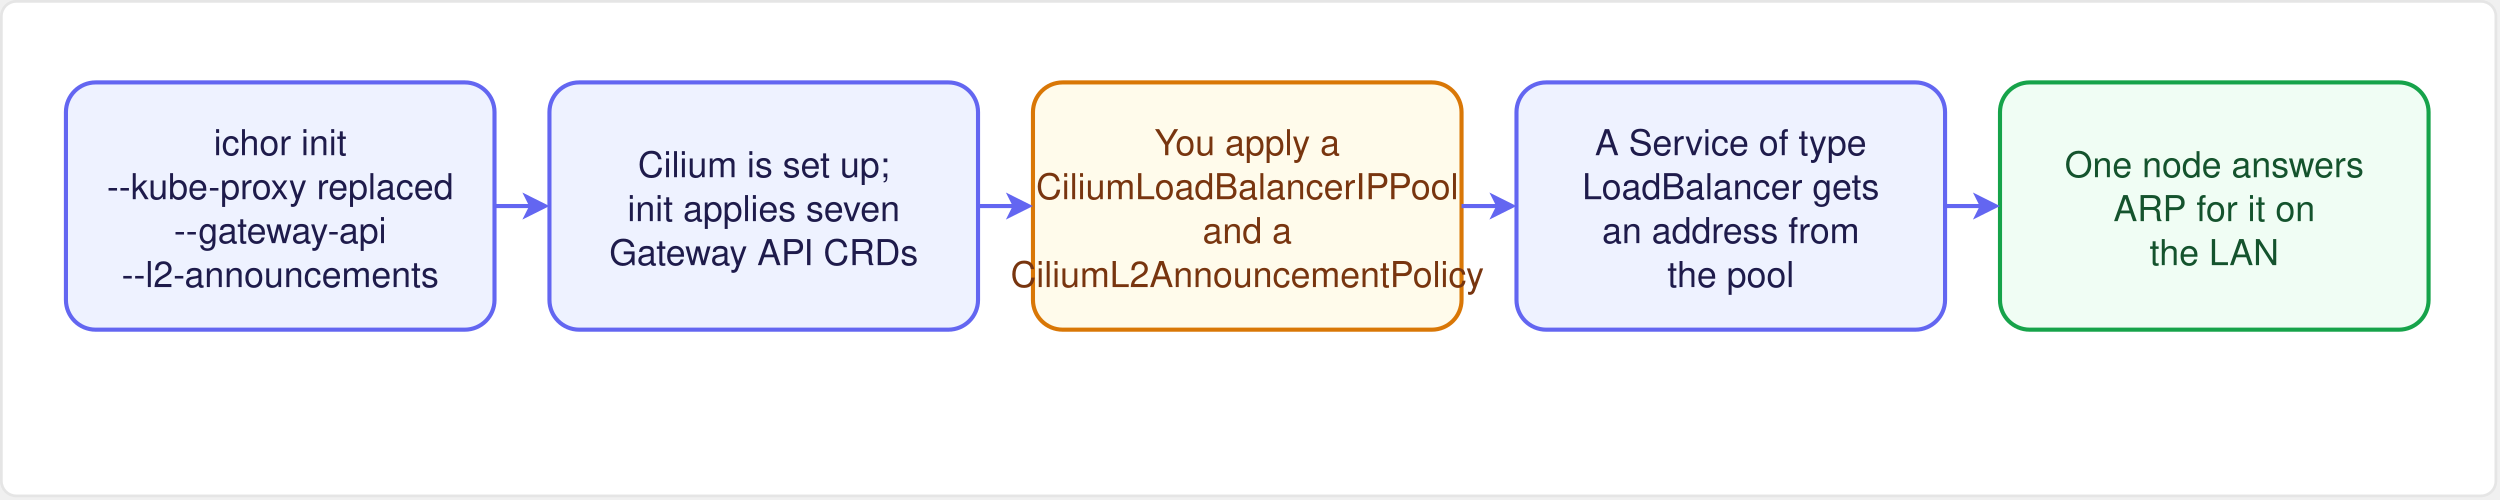
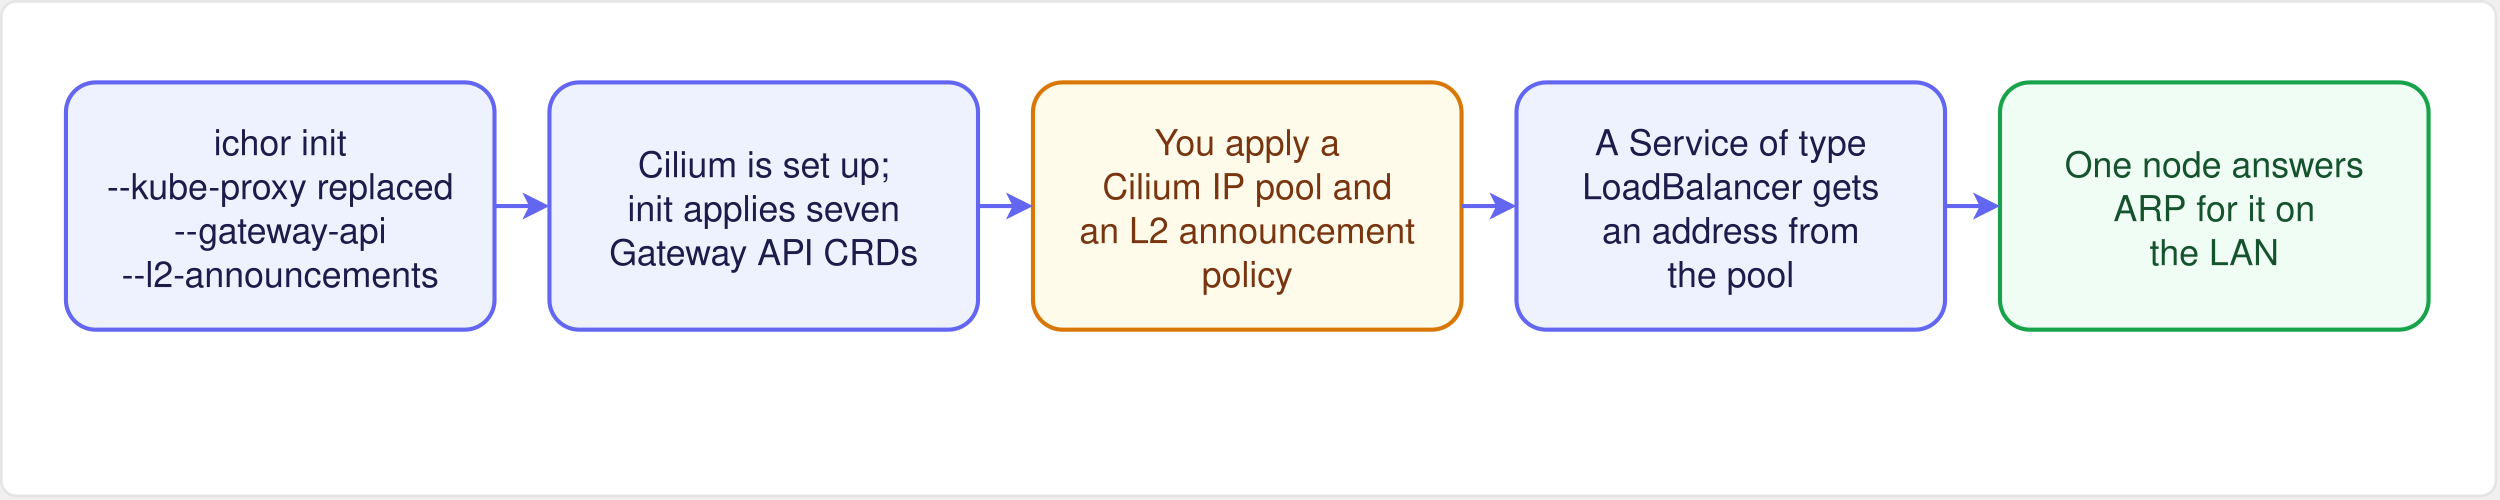
- <svg xmlns="http://www.w3.org/2000/svg" style="background: transparent; background-color: transparent; color-scheme: light;" version="1.1" width="910px" height="182px" viewBox="0 0 910 182" content="&lt;mxfile host=&quot;Electron&quot;&gt;&#10;  &lt;diagram id=&quot;LAN load balancers flow&quot; name=&quot;LAN load balancers flow&quot;&gt;&#10;    &lt;mxGraphModel grid=&quot;0&quot; gridSize=&quot;10&quot; guides=&quot;1&quot; tooltips=&quot;1&quot; connect=&quot;1&quot; arrows=&quot;1&quot; fold=&quot;0&quot; page=&quot;0&quot; pageScale=&quot;1&quot; pageWidth=&quot;928&quot; pageHeight=&quot;200&quot; math=&quot;0&quot; shadow=&quot;0&quot;&gt;&#10;      &lt;root&gt;&#10;        &lt;mxCell id=&quot;0&quot; style=&quot;html=0;&quot; /&gt;&#10;        &lt;mxCell id=&quot;1&quot; parent=&quot;0&quot; style=&quot;html=0;&quot; /&gt;&#10;        &lt;mxCell id=&quot;pn&quot; parent=&quot;1&quot; style=&quot;rounded=1;arcSize=3;fillColor=light-dark(#FFFFFF,#0A0A0A);strokeColor=light-dark(#E5E5E5,#262626);strokeWidth=1;html=0;&quot; value=&quot;&quot; vertex=&quot;1&quot;&gt;&#10;          &lt;mxGeometry height=&quot;180&quot; width=&quot;908&quot; x=&quot;10&quot; y=&quot;10&quot; as=&quot;geometry&quot; /&gt;&#10;        &lt;/mxCell&gt;&#10;        &lt;mxCell id=&quot;n0&quot; parent=&quot;1&quot; style=&quot;rounded=1;arcSize=12;fillColor=light-dark(#EEF2FF,#232553);strokeColor=light-dark(#6366F1,#818CF8);strokeWidth=1.5;fontColor=light-dark(#1E1B4B,#E0E7FF);fontFamily=Helvetica;fontSize=13;align=center;verticalAlign=middle;html=0;&quot; value=&quot;ichor init&amp;#xa;--kube-proxy replaced&amp;#xa;--gateway-api&amp;#xa;--l2-announcements&quot; vertex=&quot;1&quot;&gt;&#10;          &lt;mxGeometry height=&quot;90&quot; width=&quot;156&quot; x=&quot;34&quot; y=&quot;40&quot; as=&quot;geometry&quot; /&gt;&#10;        &lt;/mxCell&gt;&#10;        &lt;mxCell id=&quot;n1&quot; parent=&quot;1&quot; style=&quot;rounded=1;arcSize=12;fillColor=light-dark(#EEF2FF,#232553);strokeColor=light-dark(#6366F1,#818CF8);strokeWidth=1.5;fontColor=light-dark(#1E1B4B,#E0E7FF);fontFamily=Helvetica;fontSize=13;align=center;verticalAlign=middle;html=0;&quot; value=&quot;Cilium is set up;&amp;#xa;init applies seven&amp;#xa;Gateway API CRDs&quot; vertex=&quot;1&quot;&gt;&#10;          &lt;mxGeometry height=&quot;90&quot; width=&quot;156&quot; x=&quot;210&quot; y=&quot;40&quot; as=&quot;geometry&quot; /&gt;&#10;        &lt;/mxCell&gt;&#10;        &lt;mxCell id=&quot;n2&quot; parent=&quot;1&quot; style=&quot;rounded=1;arcSize=12;fillColor=light-dark(#FFFBEB,#2B2008);strokeColor=light-dark(#D97706,#FBBF24);strokeWidth=1.5;fontColor=light-dark(#78350F,#FDE68A);fontFamily=Helvetica;fontSize=13;align=center;verticalAlign=middle;html=0;&quot; value=&quot;You apply a&amp;#xa;CiliumLoadBalancerIPPool&amp;#xa;and a&amp;#xa;CiliumL2AnnouncementPolicy&quot; vertex=&quot;1&quot;&gt;&#10;          &lt;mxGeometry height=&quot;90&quot; width=&quot;156&quot; x=&quot;386&quot; y=&quot;40&quot; as=&quot;geometry&quot; /&gt;&#10;        &lt;/mxCell&gt;&#10;        &lt;mxCell id=&quot;n3&quot; parent=&quot;1&quot; style=&quot;rounded=1;arcSize=12;fillColor=light-dark(#EEF2FF,#232553);strokeColor=light-dark(#6366F1,#818CF8);strokeWidth=1.5;fontColor=light-dark(#1E1B4B,#E0E7FF);fontFamily=Helvetica;fontSize=13;align=center;verticalAlign=middle;html=0;&quot; value=&quot;A Service of type&amp;#xa;LoadBalancer gets&amp;#xa;an address from&amp;#xa;the pool&quot; vertex=&quot;1&quot;&gt;&#10;          &lt;mxGeometry height=&quot;90&quot; width=&quot;156&quot; x=&quot;562&quot; y=&quot;40&quot; as=&quot;geometry&quot; /&gt;&#10;        &lt;/mxCell&gt;&#10;        &lt;mxCell id=&quot;n4&quot; parent=&quot;1&quot; style=&quot;rounded=1;arcSize=12;fillColor=light-dark(#F0FDF4,#0E2A1B);strokeColor=light-dark(#16A34A,#4ADE80);strokeWidth=1.5;fontColor=light-dark(#14532D,#BBF7D0);fontFamily=Helvetica;fontSize=13;align=center;verticalAlign=middle;html=0;&quot; value=&quot;One node answers&amp;#xa;ARP for it on&amp;#xa;the LAN&quot; vertex=&quot;1&quot;&gt;&#10;          &lt;mxGeometry height=&quot;90&quot; width=&quot;156&quot; x=&quot;738&quot; y=&quot;40&quot; as=&quot;geometry&quot; /&gt;&#10;        &lt;/mxCell&gt;&#10;        &lt;mxCell id=&quot;e1&quot; edge=&quot;1&quot; parent=&quot;1&quot; source=&quot;n0&quot; style=&quot;edgeStyle=orthogonalEdgeStyle;rounded=1;orthogonalLoop=1;jettySize=auto;strokeColor=light-dark(#6366F1,#818CF8);strokeWidth=1.5;endArrow=classic;endFill=1;endSize=5;startArrow=none;startFill=1;startSize=5;exitX=1;exitY=0.5;exitDx=0;exitDy=0;entryX=0;entryY=0.5;entryDx=0;entryDy=0;html=0;&quot; target=&quot;n1&quot; value=&quot;&quot;&gt;&#10;          &lt;mxGeometry relative=&quot;1&quot; as=&quot;geometry&quot; /&gt;&#10;        &lt;/mxCell&gt;&#10;        &lt;mxCell id=&quot;e2&quot; edge=&quot;1&quot; parent=&quot;1&quot; source=&quot;n1&quot; style=&quot;edgeStyle=orthogonalEdgeStyle;rounded=1;orthogonalLoop=1;jettySize=auto;strokeColor=light-dark(#6366F1,#818CF8);strokeWidth=1.5;endArrow=classic;endFill=1;endSize=5;startArrow=none;startFill=1;startSize=5;exitX=1;exitY=0.5;exitDx=0;exitDy=0;entryX=0;entryY=0.5;entryDx=0;entryDy=0;html=0;&quot; target=&quot;n2&quot; value=&quot;&quot;&gt;&#10;          &lt;mxGeometry relative=&quot;1&quot; as=&quot;geometry&quot; /&gt;&#10;        &lt;/mxCell&gt;&#10;        &lt;mxCell id=&quot;e3&quot; edge=&quot;1&quot; parent=&quot;1&quot; source=&quot;n2&quot; style=&quot;edgeStyle=orthogonalEdgeStyle;rounded=1;orthogonalLoop=1;jettySize=auto;strokeColor=light-dark(#6366F1,#818CF8);strokeWidth=1.5;endArrow=classic;endFill=1;endSize=5;startArrow=none;startFill=1;startSize=5;exitX=1;exitY=0.5;exitDx=0;exitDy=0;entryX=0;entryY=0.5;entryDx=0;entryDy=0;html=0;&quot; target=&quot;n3&quot; value=&quot;&quot;&gt;&#10;          &lt;mxGeometry relative=&quot;1&quot; as=&quot;geometry&quot; /&gt;&#10;        &lt;/mxCell&gt;&#10;        &lt;mxCell id=&quot;e4&quot; edge=&quot;1&quot; parent=&quot;1&quot; source=&quot;n3&quot; style=&quot;edgeStyle=orthogonalEdgeStyle;rounded=1;orthogonalLoop=1;jettySize=auto;strokeColor=light-dark(#6366F1,#818CF8);strokeWidth=1.5;endArrow=classic;endFill=1;endSize=5;startArrow=none;startFill=1;startSize=5;exitX=1;exitY=0.5;exitDx=0;exitDy=0;entryX=0;entryY=0.5;entryDx=0;entryDy=0;html=0;&quot; target=&quot;n4&quot; value=&quot;&quot;&gt;&#10;          &lt;mxGeometry relative=&quot;1&quot; as=&quot;geometry&quot; /&gt;&#10;        &lt;/mxCell&gt;&#10;      &lt;/root&gt;&#10;    &lt;/mxGraphModel&gt;&#10;  &lt;/diagram&gt;&#10;&lt;/mxfile&gt;&#10;">
+ <svg xmlns="http://www.w3.org/2000/svg" style="background: transparent; background-color: transparent; color-scheme: light;" version="1.1" width="910px" height="182px" viewBox="0 0 910 182" content="&lt;mxfile host=&quot;Electron&quot;&gt;&#10;  &lt;diagram id=&quot;LAN load balancers flow&quot; name=&quot;LAN load balancers flow&quot;&gt;&#10;    &lt;mxGraphModel grid=&quot;0&quot; gridSize=&quot;10&quot; guides=&quot;1&quot; tooltips=&quot;1&quot; connect=&quot;1&quot; arrows=&quot;1&quot; fold=&quot;0&quot; page=&quot;0&quot; pageScale=&quot;1&quot; pageWidth=&quot;928&quot; pageHeight=&quot;200&quot; math=&quot;0&quot; shadow=&quot;0&quot;&gt;&#10;      &lt;root&gt;&#10;        &lt;mxCell id=&quot;0&quot; style=&quot;html=0;&quot; /&gt;&#10;        &lt;mxCell id=&quot;1&quot; parent=&quot;0&quot; style=&quot;html=0;&quot; /&gt;&#10;        &lt;mxCell id=&quot;pn&quot; parent=&quot;1&quot; style=&quot;rounded=1;arcSize=3;fillColor=light-dark(#FFFFFF,#0A0A0A);strokeColor=light-dark(#E5E5E5,#262626);strokeWidth=1;html=0;&quot; value=&quot;&quot; vertex=&quot;1&quot;&gt;&#10;          &lt;mxGeometry height=&quot;180&quot; width=&quot;908&quot; x=&quot;10&quot; y=&quot;10&quot; as=&quot;geometry&quot; /&gt;&#10;        &lt;/mxCell&gt;&#10;        &lt;mxCell id=&quot;n0&quot; parent=&quot;1&quot; style=&quot;rounded=1;arcSize=12;fillColor=light-dark(#EEF2FF,#232553);strokeColor=light-dark(#6366F1,#818CF8);strokeWidth=1.5;fontColor=light-dark(#1E1B4B,#E0E7FF);fontFamily=Helvetica;fontSize=13;align=center;verticalAlign=middle;html=0;&quot; value=&quot;ichor init&amp;#xa;--kube-proxy replaced&amp;#xa;--gateway-api&amp;#xa;--l2-announcements&quot; vertex=&quot;1&quot;&gt;&#10;          &lt;mxGeometry height=&quot;90&quot; width=&quot;156&quot; x=&quot;34&quot; y=&quot;40&quot; as=&quot;geometry&quot; /&gt;&#10;        &lt;/mxCell&gt;&#10;        &lt;mxCell id=&quot;n1&quot; parent=&quot;1&quot; style=&quot;rounded=1;arcSize=12;fillColor=light-dark(#EEF2FF,#232553);strokeColor=light-dark(#6366F1,#818CF8);strokeWidth=1.5;fontColor=light-dark(#1E1B4B,#E0E7FF);fontFamily=Helvetica;fontSize=13;align=center;verticalAlign=middle;html=0;&quot; value=&quot;Cilium is set up;&amp;#xa;init applies seven&amp;#xa;Gateway API CRDs&quot; vertex=&quot;1&quot;&gt;&#10;          &lt;mxGeometry height=&quot;90&quot; width=&quot;156&quot; x=&quot;210&quot; y=&quot;40&quot; as=&quot;geometry&quot; /&gt;&#10;        &lt;/mxCell&gt;&#10;        &lt;mxCell id=&quot;n2&quot; parent=&quot;1&quot; style=&quot;rounded=1;arcSize=12;fillColor=light-dark(#FFFBEB,#2B2008);strokeColor=light-dark(#D97706,#FBBF24);strokeWidth=1.5;fontColor=light-dark(#78350F,#FDE68A);fontFamily=Helvetica;fontSize=13;align=center;verticalAlign=middle;html=0;&quot; value=&quot;You apply a&amp;#xa;Cilium IP pool and&amp;#xa;an L2 announcement&amp;#xa;policy&quot; vertex=&quot;1&quot;&gt;&#10;          &lt;mxGeometry height=&quot;90&quot; width=&quot;156&quot; x=&quot;386&quot; y=&quot;40&quot; as=&quot;geometry&quot; /&gt;&#10;        &lt;/mxCell&gt;&#10;        &lt;mxCell id=&quot;n3&quot; parent=&quot;1&quot; style=&quot;rounded=1;arcSize=12;fillColor=light-dark(#EEF2FF,#232553);strokeColor=light-dark(#6366F1,#818CF8);strokeWidth=1.5;fontColor=light-dark(#1E1B4B,#E0E7FF);fontFamily=Helvetica;fontSize=13;align=center;verticalAlign=middle;html=0;&quot; value=&quot;A Service of type&amp;#xa;LoadBalancer gets&amp;#xa;an address from&amp;#xa;the pool&quot; vertex=&quot;1&quot;&gt;&#10;          &lt;mxGeometry height=&quot;90&quot; width=&quot;156&quot; x=&quot;562&quot; y=&quot;40&quot; as=&quot;geometry&quot; /&gt;&#10;        &lt;/mxCell&gt;&#10;        &lt;mxCell id=&quot;n4&quot; parent=&quot;1&quot; style=&quot;rounded=1;arcSize=12;fillColor=light-dark(#F0FDF4,#0E2A1B);strokeColor=light-dark(#16A34A,#4ADE80);strokeWidth=1.5;fontColor=light-dark(#14532D,#BBF7D0);fontFamily=Helvetica;fontSize=13;align=center;verticalAlign=middle;html=0;&quot; value=&quot;One node answers&amp;#xa;ARP for it on&amp;#xa;the LAN&quot; vertex=&quot;1&quot;&gt;&#10;          &lt;mxGeometry height=&quot;90&quot; width=&quot;156&quot; x=&quot;738&quot; y=&quot;40&quot; as=&quot;geometry&quot; /&gt;&#10;        &lt;/mxCell&gt;&#10;        &lt;mxCell id=&quot;e1&quot; edge=&quot;1&quot; parent=&quot;1&quot; source=&quot;n0&quot; style=&quot;edgeStyle=orthogonalEdgeStyle;rounded=1;orthogonalLoop=1;jettySize=auto;strokeColor=light-dark(#6366F1,#818CF8);strokeWidth=1.5;endArrow=classic;endFill=1;endSize=5;startArrow=none;startFill=1;startSize=5;exitX=1;exitY=0.5;exitDx=0;exitDy=0;entryX=0;entryY=0.5;entryDx=0;entryDy=0;html=0;&quot; target=&quot;n1&quot; value=&quot;&quot;&gt;&#10;          &lt;mxGeometry relative=&quot;1&quot; as=&quot;geometry&quot; /&gt;&#10;        &lt;/mxCell&gt;&#10;        &lt;mxCell id=&quot;e2&quot; edge=&quot;1&quot; parent=&quot;1&quot; source=&quot;n1&quot; style=&quot;edgeStyle=orthogonalEdgeStyle;rounded=1;orthogonalLoop=1;jettySize=auto;strokeColor=light-dark(#6366F1,#818CF8);strokeWidth=1.5;endArrow=classic;endFill=1;endSize=5;startArrow=none;startFill=1;startSize=5;exitX=1;exitY=0.5;exitDx=0;exitDy=0;entryX=0;entryY=0.5;entryDx=0;entryDy=0;html=0;&quot; target=&quot;n2&quot; value=&quot;&quot;&gt;&#10;          &lt;mxGeometry relative=&quot;1&quot; as=&quot;geometry&quot; /&gt;&#10;        &lt;/mxCell&gt;&#10;        &lt;mxCell id=&quot;e3&quot; edge=&quot;1&quot; parent=&quot;1&quot; source=&quot;n2&quot; style=&quot;edgeStyle=orthogonalEdgeStyle;rounded=1;orthogonalLoop=1;jettySize=auto;strokeColor=light-dark(#6366F1,#818CF8);strokeWidth=1.5;endArrow=classic;endFill=1;endSize=5;startArrow=none;startFill=1;startSize=5;exitX=1;exitY=0.5;exitDx=0;exitDy=0;entryX=0;entryY=0.5;entryDx=0;entryDy=0;html=0;&quot; target=&quot;n3&quot; value=&quot;&quot;&gt;&#10;          &lt;mxGeometry relative=&quot;1&quot; as=&quot;geometry&quot; /&gt;&#10;        &lt;/mxCell&gt;&#10;        &lt;mxCell id=&quot;e4&quot; edge=&quot;1&quot; parent=&quot;1&quot; source=&quot;n3&quot; style=&quot;edgeStyle=orthogonalEdgeStyle;rounded=1;orthogonalLoop=1;jettySize=auto;strokeColor=light-dark(#6366F1,#818CF8);strokeWidth=1.5;endArrow=classic;endFill=1;endSize=5;startArrow=none;startFill=1;startSize=5;exitX=1;exitY=0.5;exitDx=0;exitDy=0;entryX=0;entryY=0.5;entryDx=0;entryDy=0;html=0;&quot; target=&quot;n4&quot; value=&quot;&quot;&gt;&#10;          &lt;mxGeometry relative=&quot;1&quot; as=&quot;geometry&quot; /&gt;&#10;        &lt;/mxCell&gt;&#10;      &lt;/root&gt;&#10;    &lt;/mxGraphModel&gt;&#10;  &lt;/diagram&gt;&#10;&lt;/mxfile&gt;&#10;">
  <defs />
  <g>
    <g data-cell-id="0">
      <g data-cell-id="1">
        <g data-cell-id="pn">
          <g transform="translate(0.5,0.5)">
            <rect x="0" y="0" width="908" height="180" rx="5.4" ry="5.4" fill="#ffffff" stroke="#e5e5e5" pointer-events="all" style="fill: rgb(255, 255, 255); stroke: rgb(229, 229, 229);" />
          </g>
        </g>
        <g data-cell-id="n0">
          <g>
            <rect x="24" y="30" width="156" height="90" rx="10.8" ry="10.8" fill="#eef2ff" stroke="#6366f1" stroke-width="1.5" pointer-events="all" style="fill: rgb(238, 242, 255); stroke: rgb(99, 102, 241);" />
          </g>
          <g>
            <g fill="#1E1B4B" font-family="Helvetica" text-anchor="middle" font-size="13px" style="fill: rgb(30, 27, 75);">
              <text x="102" y="56.5">ichor init</text>
              <text x="102" y="72.5">--kube-proxy replaced</text>
              <text x="102" y="88.5">--gateway-api</text>
              <text x="102" y="104.5">--l2-announcements</text>
            </g>
          </g>
        </g>
        <g data-cell-id="n1">
          <g>
            <rect x="200" y="30" width="156" height="90" rx="10.8" ry="10.8" fill="#eef2ff" stroke="#6366f1" stroke-width="1.5" pointer-events="all" style="fill: rgb(238, 242, 255); stroke: rgb(99, 102, 241);" />
          </g>
          <g>
            <g fill="#1E1B4B" font-family="Helvetica" text-anchor="middle" font-size="13px" style="fill: rgb(30, 27, 75);">
              <text x="278" y="64.5">Cilium is set up;</text>
              <text x="278" y="80.5">init applies seven</text>
              <text x="278" y="96.5">Gateway API CRDs</text>
            </g>
          </g>
        </g>
        <g data-cell-id="n2">
          <g>
            <rect x="376" y="30" width="156" height="90" rx="10.8" ry="10.8" fill="#fffbeb" stroke="#d97706" stroke-width="1.5" pointer-events="all" style="fill: rgb(255, 251, 235); stroke: rgb(217, 119, 6);" />
          </g>
          <g>
            <g fill="#78350F" font-family="Helvetica" text-anchor="middle" font-size="13px" style="fill: rgb(120, 53, 15);">
              <text x="454" y="56.5">You apply a</text>
-               <text x="454" y="72.5">CiliumLoadBalancerIPPool</text>
-               <text x="454" y="88.5">and a</text>
-               <text x="454" y="104.5">CiliumL2AnnouncementPolicy</text>
+               <text x="454" y="72.5">Cilium IP pool and</text>
+               <text x="454" y="88.5">an L2 announcement</text>
+               <text x="454" y="104.5">policy</text>
            </g>
          </g>
        </g>
        <g data-cell-id="n3">
          <g>
            <rect x="552" y="30" width="156" height="90" rx="10.8" ry="10.8" fill="#eef2ff" stroke="#6366f1" stroke-width="1.5" pointer-events="all" style="fill: rgb(238, 242, 255); stroke: rgb(99, 102, 241);" />
          </g>
          <g>
            <g fill="#1E1B4B" font-family="Helvetica" text-anchor="middle" font-size="13px" style="fill: rgb(30, 27, 75);">
              <text x="630" y="56.5">A Service of type</text>
              <text x="630" y="72.5">LoadBalancer gets</text>
              <text x="630" y="88.5">an address from</text>
              <text x="630" y="104.5">the pool</text>
            </g>
          </g>
        </g>
        <g data-cell-id="n4">
          <g>
            <rect x="728" y="30" width="156" height="90" rx="10.8" ry="10.8" fill="#f0fdf4" stroke="#16a34a" stroke-width="1.5" pointer-events="all" style="fill: rgb(240, 253, 244); stroke: rgb(22, 163, 74);" />
          </g>
          <g>
            <g fill="#14532D" font-family="Helvetica" text-anchor="middle" font-size="13px" style="fill: rgb(20, 83, 45);">
              <text x="806" y="64.5">One node answers</text>
              <text x="806" y="80.5">ARP for it on</text>
              <text x="806" y="96.5">the LAN</text>
            </g>
          </g>
        </g>
        <g data-cell-id="e1">
          <g>
            <path d="M 180 75 L 193.45 75" fill="none" stroke="#6366f1" stroke-width="1.5" stroke-miterlimit="10" pointer-events="stroke" style="stroke: rgb(99, 102, 241);" />
            <path d="M 198.32 75 L 191.82 78.25 L 193.45 75 L 191.82 71.75 Z" fill="#6366f1" stroke="#6366f1" stroke-width="1.5" stroke-miterlimit="10" pointer-events="all" style="fill: rgb(99, 102, 241); stroke: rgb(99, 102, 241);" />
          </g>
        </g>
        <g data-cell-id="e2">
          <g>
            <path d="M 356 75 L 369.45 75" fill="none" stroke="#6366f1" stroke-width="1.5" stroke-miterlimit="10" pointer-events="stroke" style="stroke: rgb(99, 102, 241);" />
            <path d="M 374.32 75 L 367.82 78.25 L 369.45 75 L 367.82 71.75 Z" fill="#6366f1" stroke="#6366f1" stroke-width="1.5" stroke-miterlimit="10" pointer-events="all" style="fill: rgb(99, 102, 241); stroke: rgb(99, 102, 241);" />
          </g>
        </g>
        <g data-cell-id="e3">
          <g>
            <path d="M 532 75 L 545.45 75" fill="none" stroke="#6366f1" stroke-width="1.5" stroke-miterlimit="10" pointer-events="stroke" style="stroke: rgb(99, 102, 241);" />
            <path d="M 550.32 75 L 543.82 78.25 L 545.45 75 L 543.82 71.75 Z" fill="#6366f1" stroke="#6366f1" stroke-width="1.5" stroke-miterlimit="10" pointer-events="all" style="fill: rgb(99, 102, 241); stroke: rgb(99, 102, 241);" />
          </g>
        </g>
        <g data-cell-id="e4">
          <g>
            <path d="M 708 75 L 721.45 75" fill="none" stroke="#6366f1" stroke-width="1.5" stroke-miterlimit="10" pointer-events="stroke" style="stroke: rgb(99, 102, 241);" />
            <path d="M 726.32 75 L 719.82 78.25 L 721.45 75 L 719.82 71.75 Z" fill="#6366f1" stroke="#6366f1" stroke-width="1.5" stroke-miterlimit="10" pointer-events="all" style="fill: rgb(99, 102, 241); stroke: rgb(99, 102, 241);" />
          </g>
        </g>
      </g>
    </g>
  </g>
</svg>
